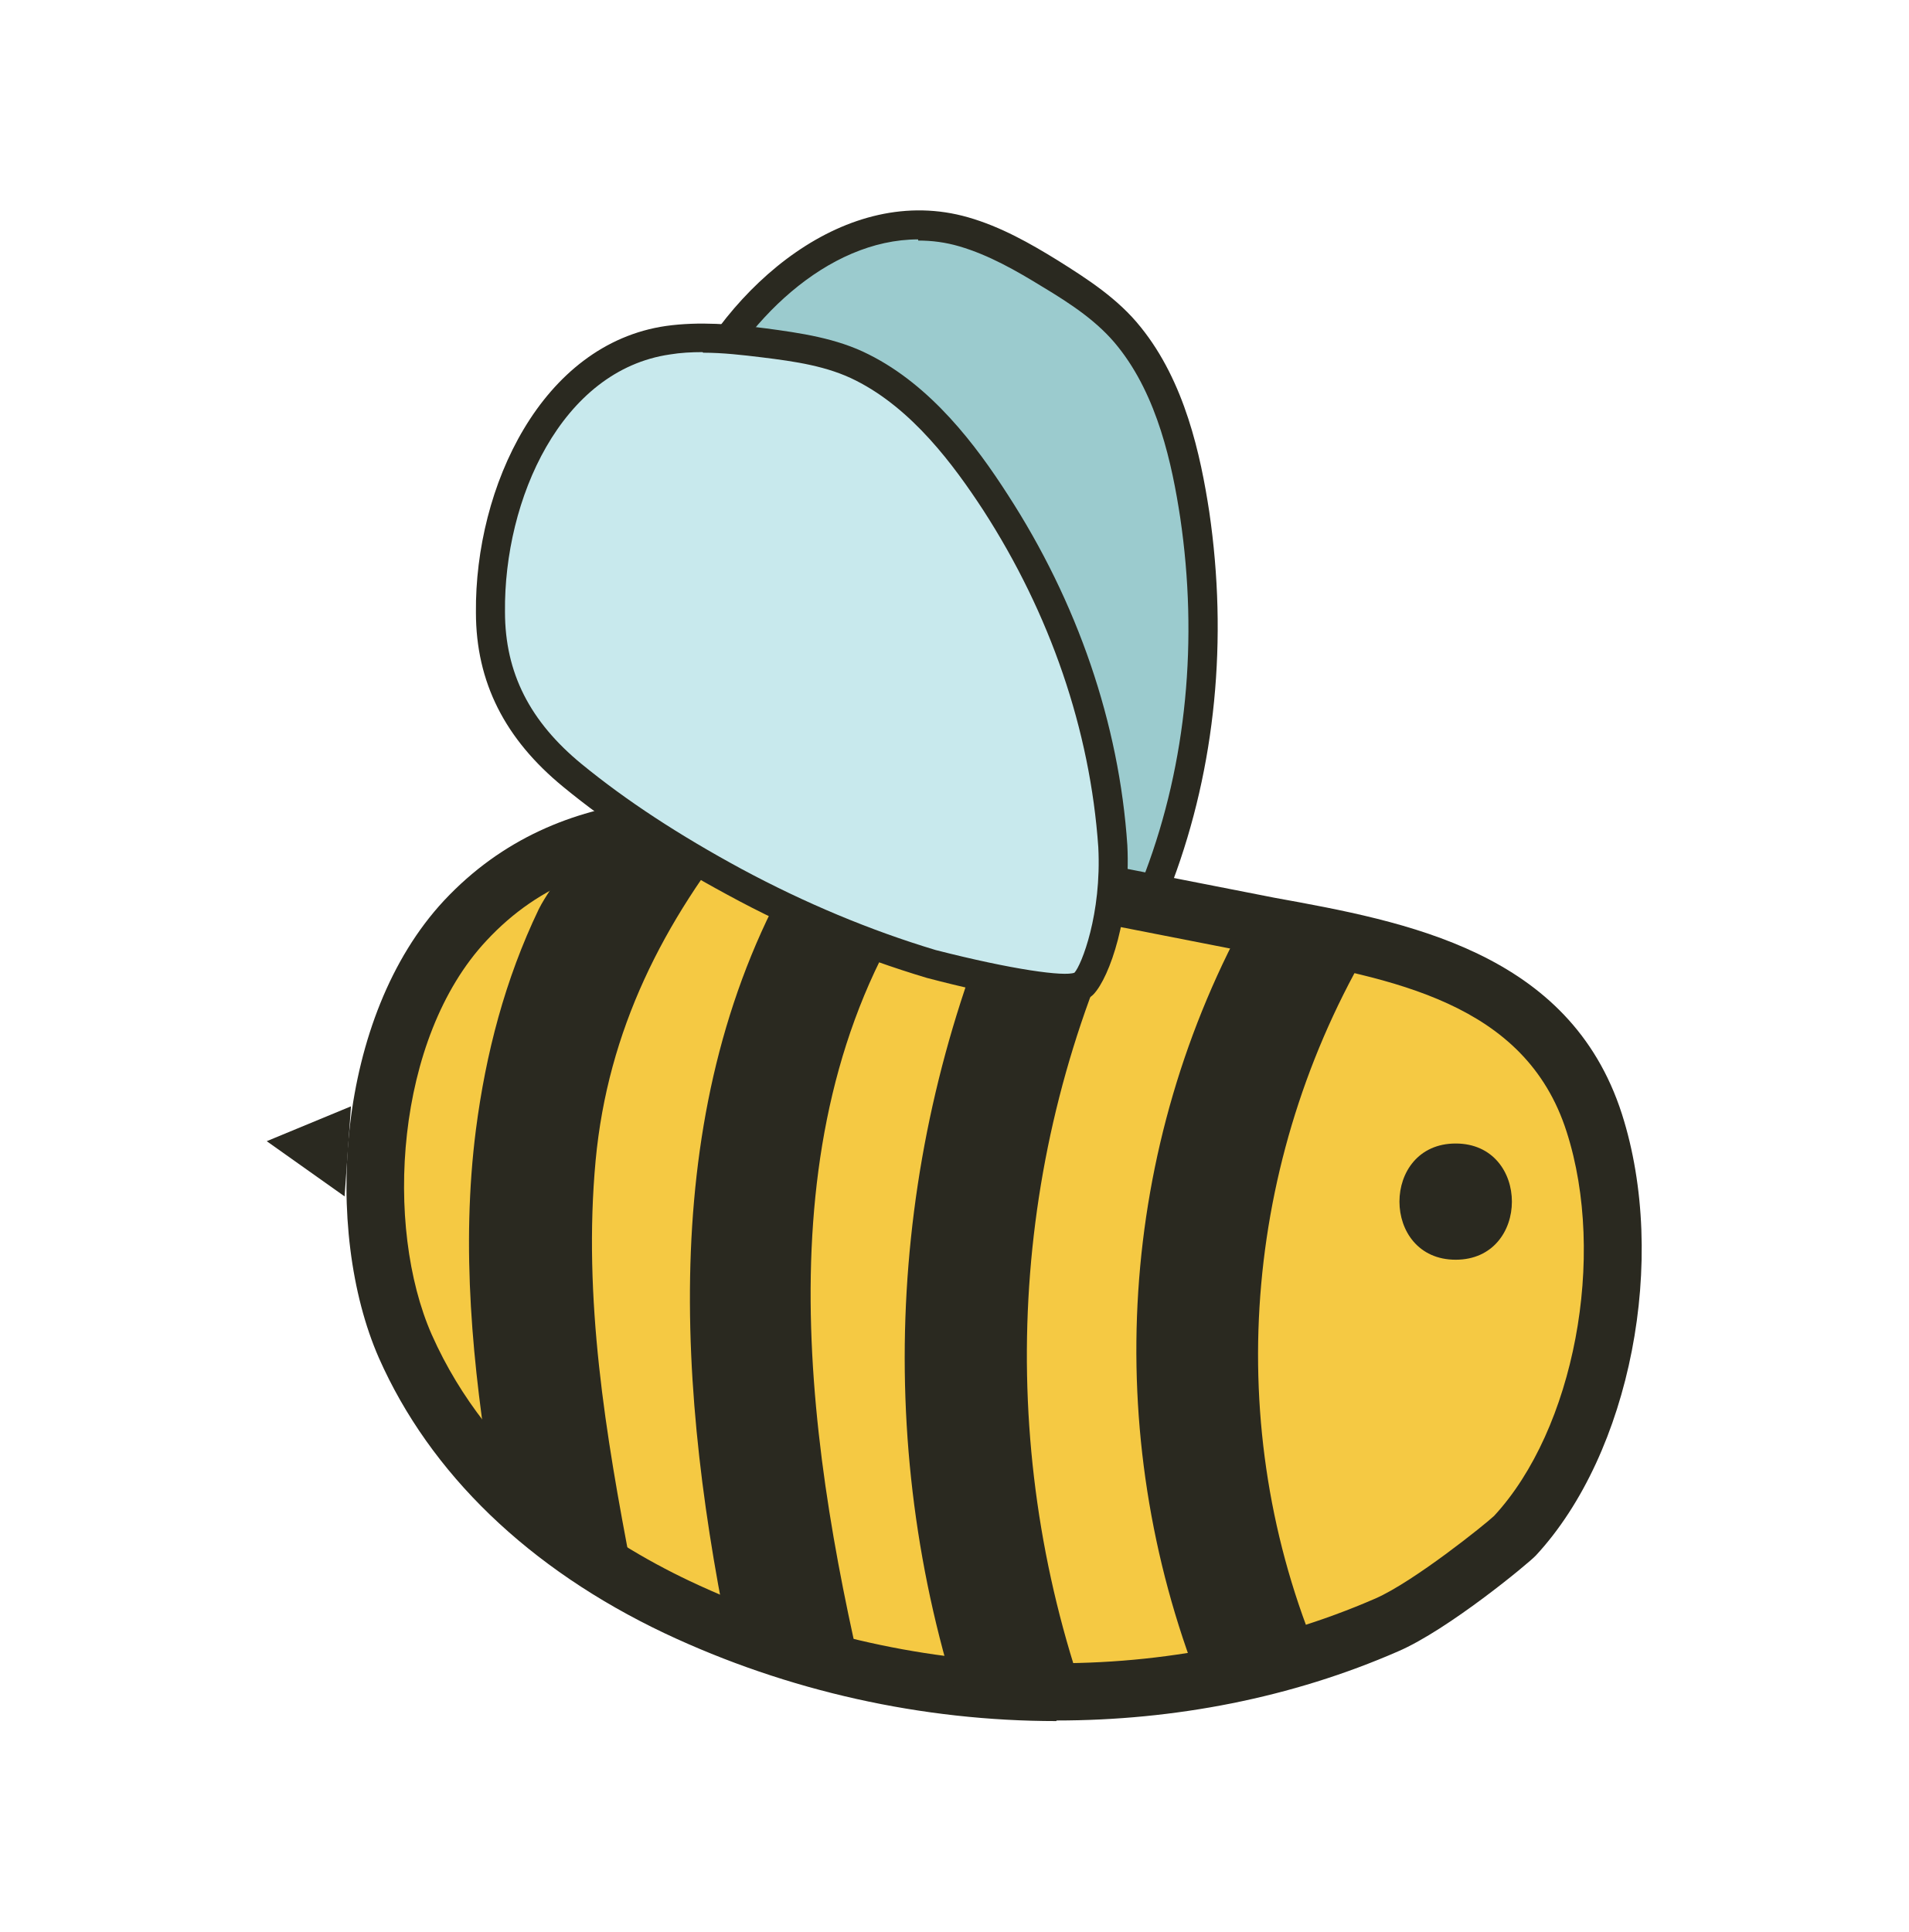
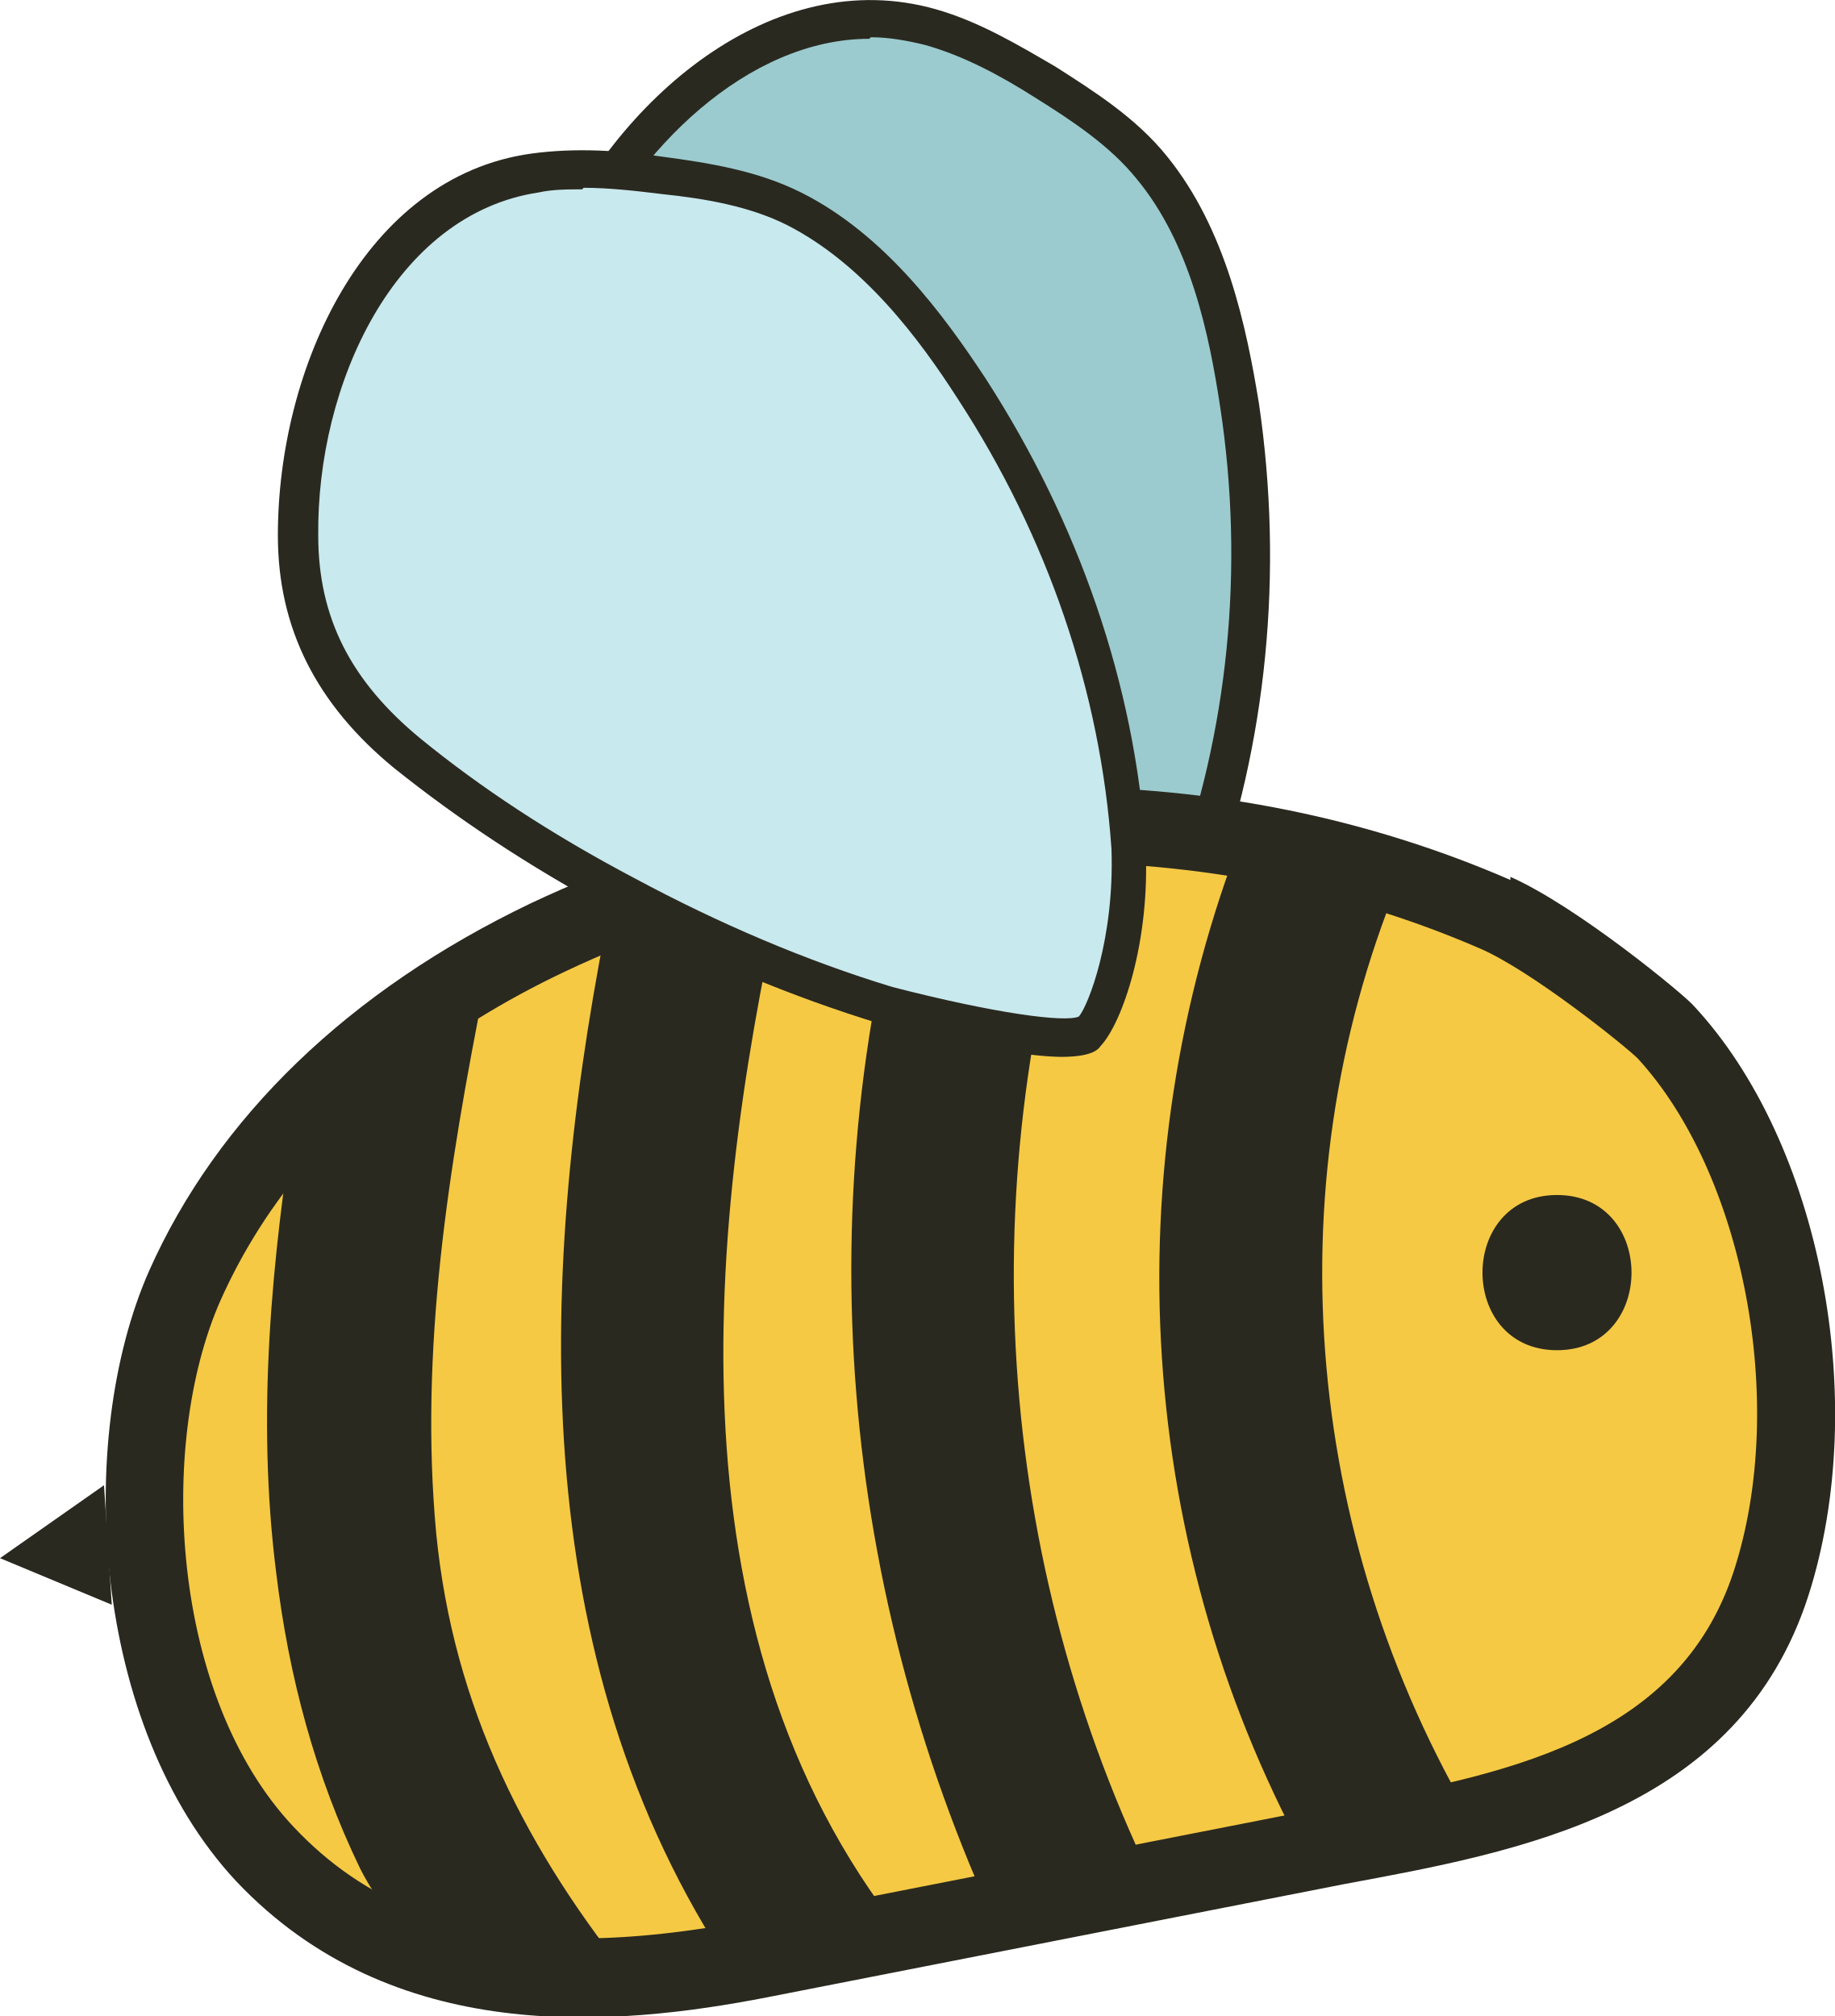
- <svg xmlns="http://www.w3.org/2000/svg" id="Layer_1" data-name="Layer 1" viewBox="0 0 32.85 33.25">
+ <svg xmlns="http://www.w3.org/2000/svg" id="Layer_2" data-name="Layer 2" viewBox="0 0 11.82 12.99">
  <defs>
    <style>
      .cls-1 {
        fill: #c8e9ed;
      }

      .cls-2 {
        fill: #9bcbce;
      }

      .cls-3 {
        fill: #f5c943;
      }

      .cls-4 {
        fill: #2a2920;
      }
    </style>
  </defs>
-   <g>
-     <path class="cls-2" d="M19.94,15.08c.74-1.99.93-4.14.61-6.23-.16-1.07-.43-2.2-1.12-3.06-.37-.46-.87-.79-1.37-1.1-.46-.29-.95-.56-1.48-.71-2.03-.59-3.95,1.27-4.72,3-.48,1.08-.4,2.09.12,3.14.49,1,1.11,1.94,1.78,2.83.74.98,1.57,1.88,2.49,2.68.72.59,1.96,1.51,2.24,1.4s1-.83,1.45-1.94Z" />
-     <path class="cls-4" d="M18.45,17.29c-.23,0-.79-.2-2.35-1.47-.92-.81-1.77-1.72-2.53-2.73-.76-1.01-1.35-1.95-1.81-2.87-.57-1.16-.61-2.26-.12-3.35.88-1.97,2.93-3.73,5.02-3.13.56.16,1.07.45,1.54.74.51.32,1.04.66,1.43,1.15.76.94,1.03,2.2,1.18,3.18.32,2.19.11,4.38-.63,6.36h0c-.45,1.13-1.21,1.94-1.59,2.09-.03.01-.07.03-.13.03ZM15.8,4.12c-1.56,0-3.02,1.41-3.71,2.96-.43.96-.39,1.89.12,2.93.44.89,1.02,1.81,1.76,2.79.74.98,1.56,1.87,2.45,2.65,1.07.87,1.84,1.34,2.02,1.35.16-.07.84-.72,1.27-1.79.71-1.89.91-4,.6-6.1-.14-.92-.39-2.09-1.07-2.94-.34-.43-.81-.74-1.31-1.04-.44-.27-.91-.54-1.42-.69-.24-.07-.47-.1-.71-.1Z" />
-   </g>
-   <g>
+   <g id="Layer_1-2" data-name="Layer 1">
    <g>
-       <path class="cls-3" d="M27.44,19.33c-.9-2.81-3.94-3.05-6.38-3.53-2.22-.44-4.44-.88-6.66-1.31-2.28-.44-4.68-.47-6.38,1.36-1.64,1.76-1.97,5.19-1.03,7.33.91,2.06,2.67,3.54,4.68,4.49,3.78,1.79,8.36,1.99,12.21.31.78-.34,2.11-1.43,2.2-1.53,1.57-1.69,2.08-4.91,1.37-7.11Z" />
-       <path class="cls-4" d="M18.18,29.62c-2.3,0-4.62-.51-6.74-1.51-2.34-1.11-4.04-2.75-4.92-4.74-.96-2.19-.74-5.87,1.12-7.87,2.02-2.16,4.88-1.89,6.85-1.51l7.44,1.46c2.26.41,5.08.92,5.98,3.72.8,2.5.15,5.84-1.48,7.6-.12.13-1.51,1.28-2.37,1.65-1.83.8-3.85,1.19-5.88,1.19ZM12.07,14.74c-1.6,0-2.79.47-3.7,1.45-1.57,1.68-1.76,4.92-.94,6.78.99,2.23,2.96,3.54,4.44,4.24,3.74,1.77,8.15,1.89,11.8.3.66-.29,1.88-1.27,2.04-1.42,1.38-1.49,1.94-4.46,1.25-6.61h0c-.71-2.23-3-2.64-5.2-3.04l-7.45-1.46c-.82-.16-1.56-.24-2.23-.24Z" />
+       <g>
+         <path class="cls-2" d="M7.67,5.73c.37-.99.46-2.07.31-3.11-.08-.53-.22-1.1-.56-1.53-.18-.23-.44-.39-.69-.55-.23-.14-.47-.28-.74-.36-1.01-.29-1.97.64-2.36,1.5-.24.54-.2,1.04.06,1.57.25.5.56.97.89,1.41.37.49.78.94,1.24,1.34.36.29.98.75,1.12.7s.5-.41.72-.97Z" />
+         <path class="cls-4" d="M6.93,6.83c-.12,0-.39-.1-1.18-.73-.46-.4-.89-.86-1.26-1.36-.38-.5-.68-.97-.9-1.43-.29-.58-.31-1.13-.06-1.67C3.96.64,4.98-.24,6.03.06c.28.08.53.23.77.37.25.16.52.33.72.58.38.47.51,1.1.59,1.59.16,1.09.05,2.19-.31,3.18h0c-.22.56-.6.97-.79,1.04-.01,0-.04.01-.07.01ZM5.6.25c-.78,0-1.51.71-1.85,1.48-.21.48-.2.95.06,1.46.22.45.51.9.88,1.39.37.49.78.93,1.23,1.32.53.43.92.67,1.01.67.08-.04.42-.36.63-.9.35-.95.46-2,.3-3.05-.07-.46-.19-1.05-.54-1.47-.17-.21-.41-.37-.65-.52-.22-.14-.46-.27-.71-.34-.12-.03-.24-.05-.35-.05Z" />
+       </g>
+       <g>
+         <g>
+           <path class="cls-3" d="M10.73,6.65s-.71-.6-1.1-.77c-1.93-.84-4.21-.74-6.1.15-1,.48-1.88,1.21-2.34,2.24-.47,1.07-.3,2.78.52,3.66.85.91,2.05.9,3.19.68,1.11-.22,2.22-.44,3.33-.65,1.22-.24,2.74-.36,3.19-1.76.35-1.1.1-2.71-.68-3.55Z" />
+           <path class="cls-4" d="M9.73,5.65c.43.19,1.12.76,1.18.83.82.88,1.14,2.55.74,3.8-.45,1.4-1.86,1.65-2.99,1.86l-3.72.73c-.98.19-2.41.32-3.42-.75-.93-1-1.04-2.84-.56-3.93.44-.99,1.29-1.81,2.46-2.37,1.06-.5,2.22-.75,3.37-.75,1.02,0,2.02.2,2.94.6ZM4.85,12.37l3.72-.73c1.1-.2,2.24-.41,2.6-1.52h0c.35-1.08.06-2.56-.62-3.3-.08-.08-.69-.57-1.02-.71-1.82-.79-4.03-.73-5.89.15-.74.35-1.72,1-2.22,2.12-.41.93-.32,2.55.47,3.39.46.49,1.05.72,1.85.72.33,0,.7-.04,1.11-.12Z" />
+         </g>
+         <polygon class="cls-4" points="0 10.04 .67 9.57 .72 10.34 0 10.04" />
+         <path class="cls-4" d="M8.28,5.42c.24.1.49.18.73.26-.82,2-.6,4.3.54,6.16-.34.05-.71.13-1.09.21-1.15-2.05-1.3-4.52-.45-6.69.05.01.14.04.26.06Z" />
+         <path class="cls-4" d="M6.98,5.32s0,.07-.01.11c-.73,2.26-.55,4.73.54,6.86-.34.09-.69.17-1.03.25-1.08-2.26-1.3-4.83-.57-7.22.36,0,.72,0,1.08,0Z" />
+         <path class="cls-4" d="M4.38,5.77s0,0,0,0c.23-.06.44-.15.65-.25.02.07.03.15,0,.23-.5,2.28-.74,4.97.93,6.89-.4.08-.79.13-1.18.15-1.39-2-1.33-4.48-.88-6.8.16-.07.31-.15.46-.23Z" />
+         <path class="cls-4" d="M2.1,6.98c.09-.08.34-.26.48-.38.05-.02.1-.04.16-.07.1-.05.21-.09.31-.14.02-.01.05-.02.07-.03-.23,1.16-.42,2.34-.31,3.52.11,1.12.58,2.05,1.29,2.92-.44-.03-.86-.12-1.24-.3-.11-.05-.22-.08-.33-.12-.07-.11-.15-.22-.21-.34-.29-.6-.46-1.24-.54-1.9-.13-1.02-.03-2.03.13-3.04.06-.05.12-.08.17-.13Z" />
+         <path class="cls-4" d="M10.03,7.7c-.64,0-.64,1,0,1s.64-1,0-1Z" />
+       </g>
+       <g>
+         <path class="cls-1" d="M7.27,5.47c-.07-1.06-.43-2.07-1.01-2.96-.29-.45-.65-.91-1.14-1.16-.26-.13-.56-.18-.85-.21-.27-.03-.55-.06-.82-.02-1.04.15-1.53,1.4-1.53,2.34,0,.59.25,1.03.7,1.4.43.35.91.65,1.4.92.54.29,1.1.53,1.69.7.45.12,1.2.28,1.31.17s.29-.58.26-1.18Z" />
+         <path class="cls-4" d="M6.85,6.81c-.19,0-.54-.05-1.17-.21-.59-.18-1.16-.42-1.72-.72-.56-.3-1.02-.61-1.42-.93-.5-.41-.75-.9-.75-1.5,0-1.08.56-2.31,1.63-2.46.29-.04.58-.02.85.02.3.04.61.09.89.23.54.27.92.79,1.19,1.2.6.93.96,1.97,1.03,3.02h0c.03.61-.15,1.13-.29,1.28-.02.03-.07.07-.26.07ZM3.75,1.22c-.09,0-.19,0-.28.02-.93.14-1.43,1.24-1.42,2.21,0,.53.21.94.66,1.31.38.31.83.61,1.38.9.54.29,1.1.53,1.66.7.66.17,1.11.23,1.2.19.06-.07.23-.5.21-1.08-.07-1.01-.41-2.01-.99-2.9-.25-.39-.61-.87-1.1-1.12-.24-.12-.52-.17-.81-.2-.16-.02-.34-.04-.5-.04Z" />
+       </g>
    </g>
-     <polygon class="cls-4" points="4.59 19.64 5.93 20.59 6.04 19.04 4.59 19.64" />
-     <path class="cls-4" d="M21.16,28.89c.47-.21.98-.37,1.47-.52-1.63-4.01-1.2-8.61,1.08-12.32-.69-.1-1.42-.25-2.17-.43-2.31,4.11-2.6,9.04-.89,13.39.1-.03.27-.07.52-.13Z" />
-     <path class="cls-4" d="M18.57,29.1c0-.07,0-.14-.02-.22-1.47-4.53-1.09-9.47,1.09-13.73-.68-.17-1.38-.35-2.07-.51-2.17,4.52-2.61,9.66-1.15,14.44.72,0,1.44,0,2.15.02Z" />
-     <path class="cls-4" d="M13.36,28.19s0,0,.02,0c.46.13.88.3,1.3.49.04-.14.05-.3.01-.47-1-4.57-1.48-9.95,1.86-13.8-.8-.15-1.58-.26-2.35-.31-2.78,4-2.65,8.97-1.76,13.61.31.14.62.3.92.46Z" />
-     <path class="cls-4" d="M8.8,25.78c.18.17.67.53.97.75.11.05.2.09.32.14.21.09.42.18.63.28.05.02.1.04.15.07-.45-2.33-.84-4.68-.62-7.05.21-2.24,1.16-4.11,2.58-5.85-.88.06-1.72.24-2.49.6-.21.1-.44.16-.65.25-.13.23-.3.44-.42.68-.58,1.21-.91,2.48-1.08,3.79-.26,2.03-.06,4.07.27,6.08.11.09.24.16.34.26Z" />
-     <path class="cls-4" d="M25.05,21.68c-1.29,0-1.29-2,0-2s1.29,2,0,2Z" />
-   </g>
-   <g>
-     <path class="cls-1" d="M19.15,14.57c-.15-2.12-.87-4.15-2.02-5.93-.59-.91-1.31-1.83-2.29-2.32-.53-.26-1.12-.36-1.7-.43-.54-.07-1.1-.12-1.64-.04-2.09.31-3.07,2.8-3.06,4.68,0,1.18.51,2.07,1.41,2.81.86.71,1.81,1.3,2.8,1.84,1.08.58,2.21,1.06,3.38,1.41.9.23,2.41.56,2.61.35s.57-1.17.51-2.37Z" />
-     <path class="cls-4" d="M18.29,17.25c-.39,0-1.08-.09-2.34-.42-1.17-.35-2.33-.83-3.43-1.43-1.11-.6-2.04-1.21-2.83-1.86-1-.82-1.5-1.8-1.5-3-.02-2.16,1.13-4.62,3.27-4.93.57-.08,1.16-.03,1.71.04.6.08,1.23.17,1.78.45,1.08.54,1.85,1.57,2.39,2.41,1.2,1.85,1.92,3.94,2.06,6.04h0c.06,1.21-.3,2.26-.58,2.56-.05.05-.14.14-.52.14ZM12.09,6.06c-.19,0-.38.01-.56.04-1.87.27-2.86,2.49-2.84,4.43,0,1.05.43,1.89,1.32,2.62.77.63,1.67,1.22,2.76,1.81,1.08.58,2.2,1.05,3.33,1.39,1.33.34,2.22.46,2.39.39.12-.13.47-1.01.41-2.16-.14-2.02-.83-4.02-1.98-5.8-.51-.78-1.22-1.74-2.19-2.23-.49-.25-1.05-.33-1.62-.4-.33-.04-.67-.08-1.01-.08Z" />
  </g>
</svg>
